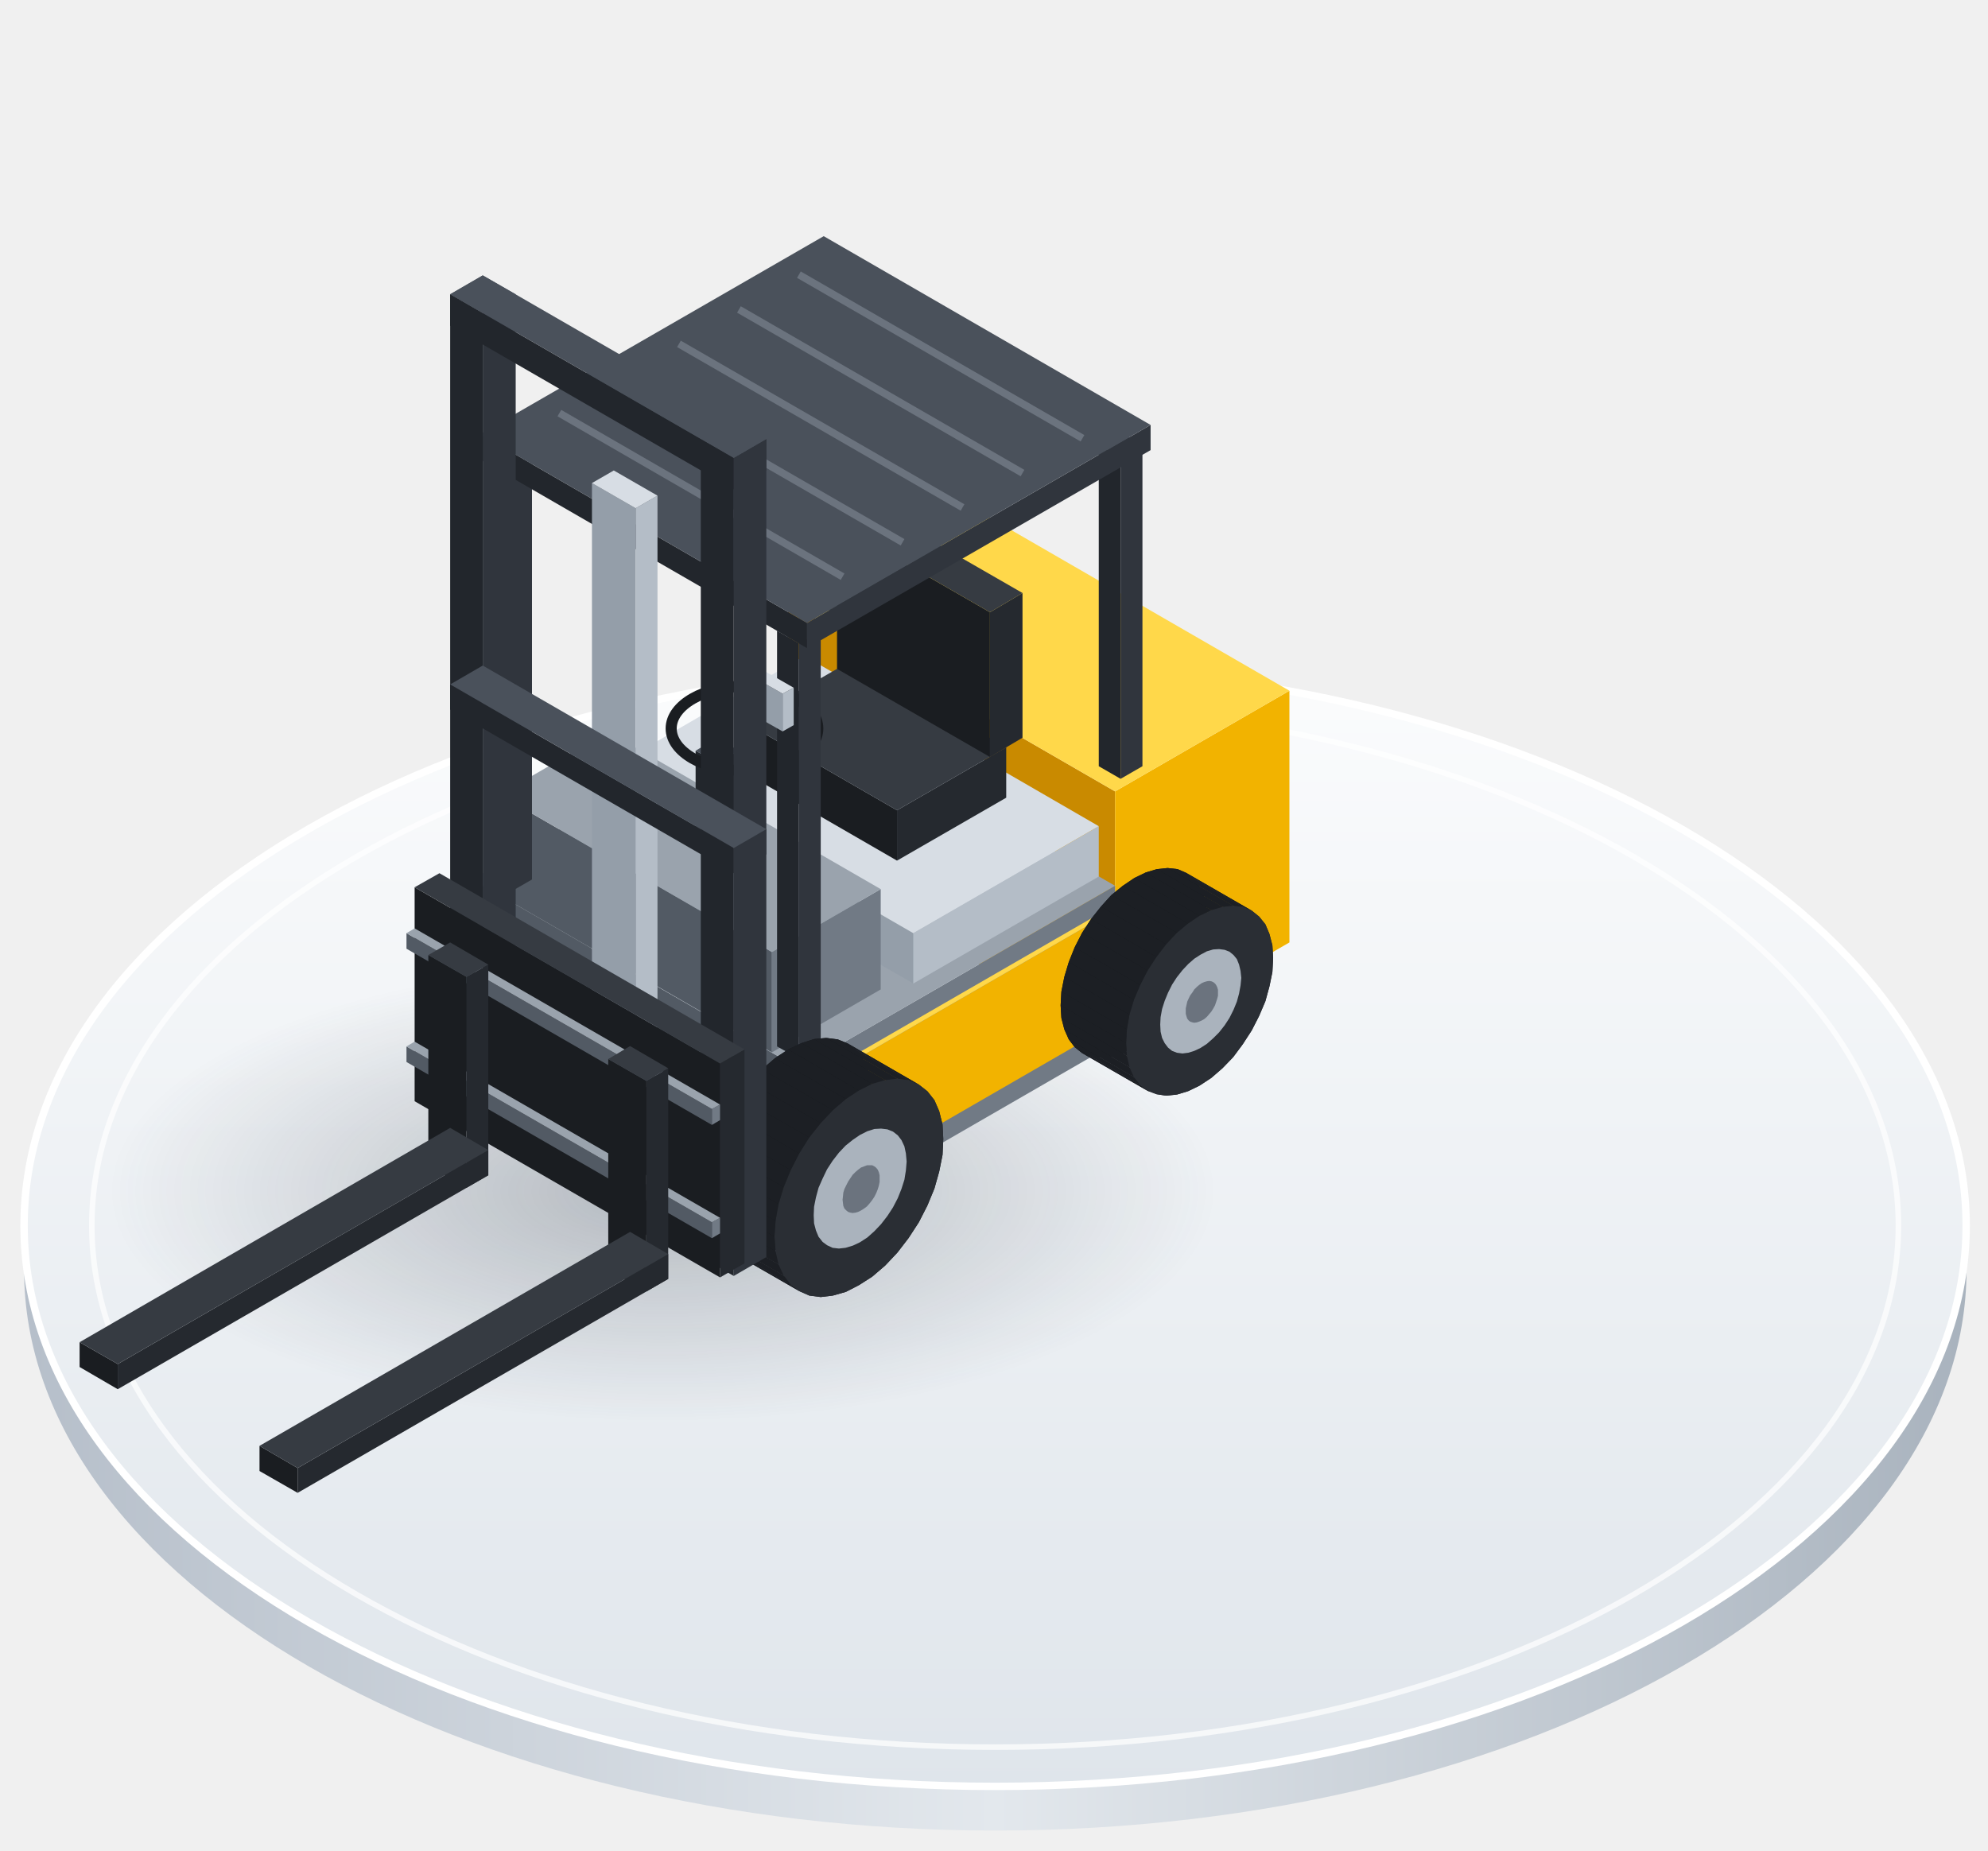
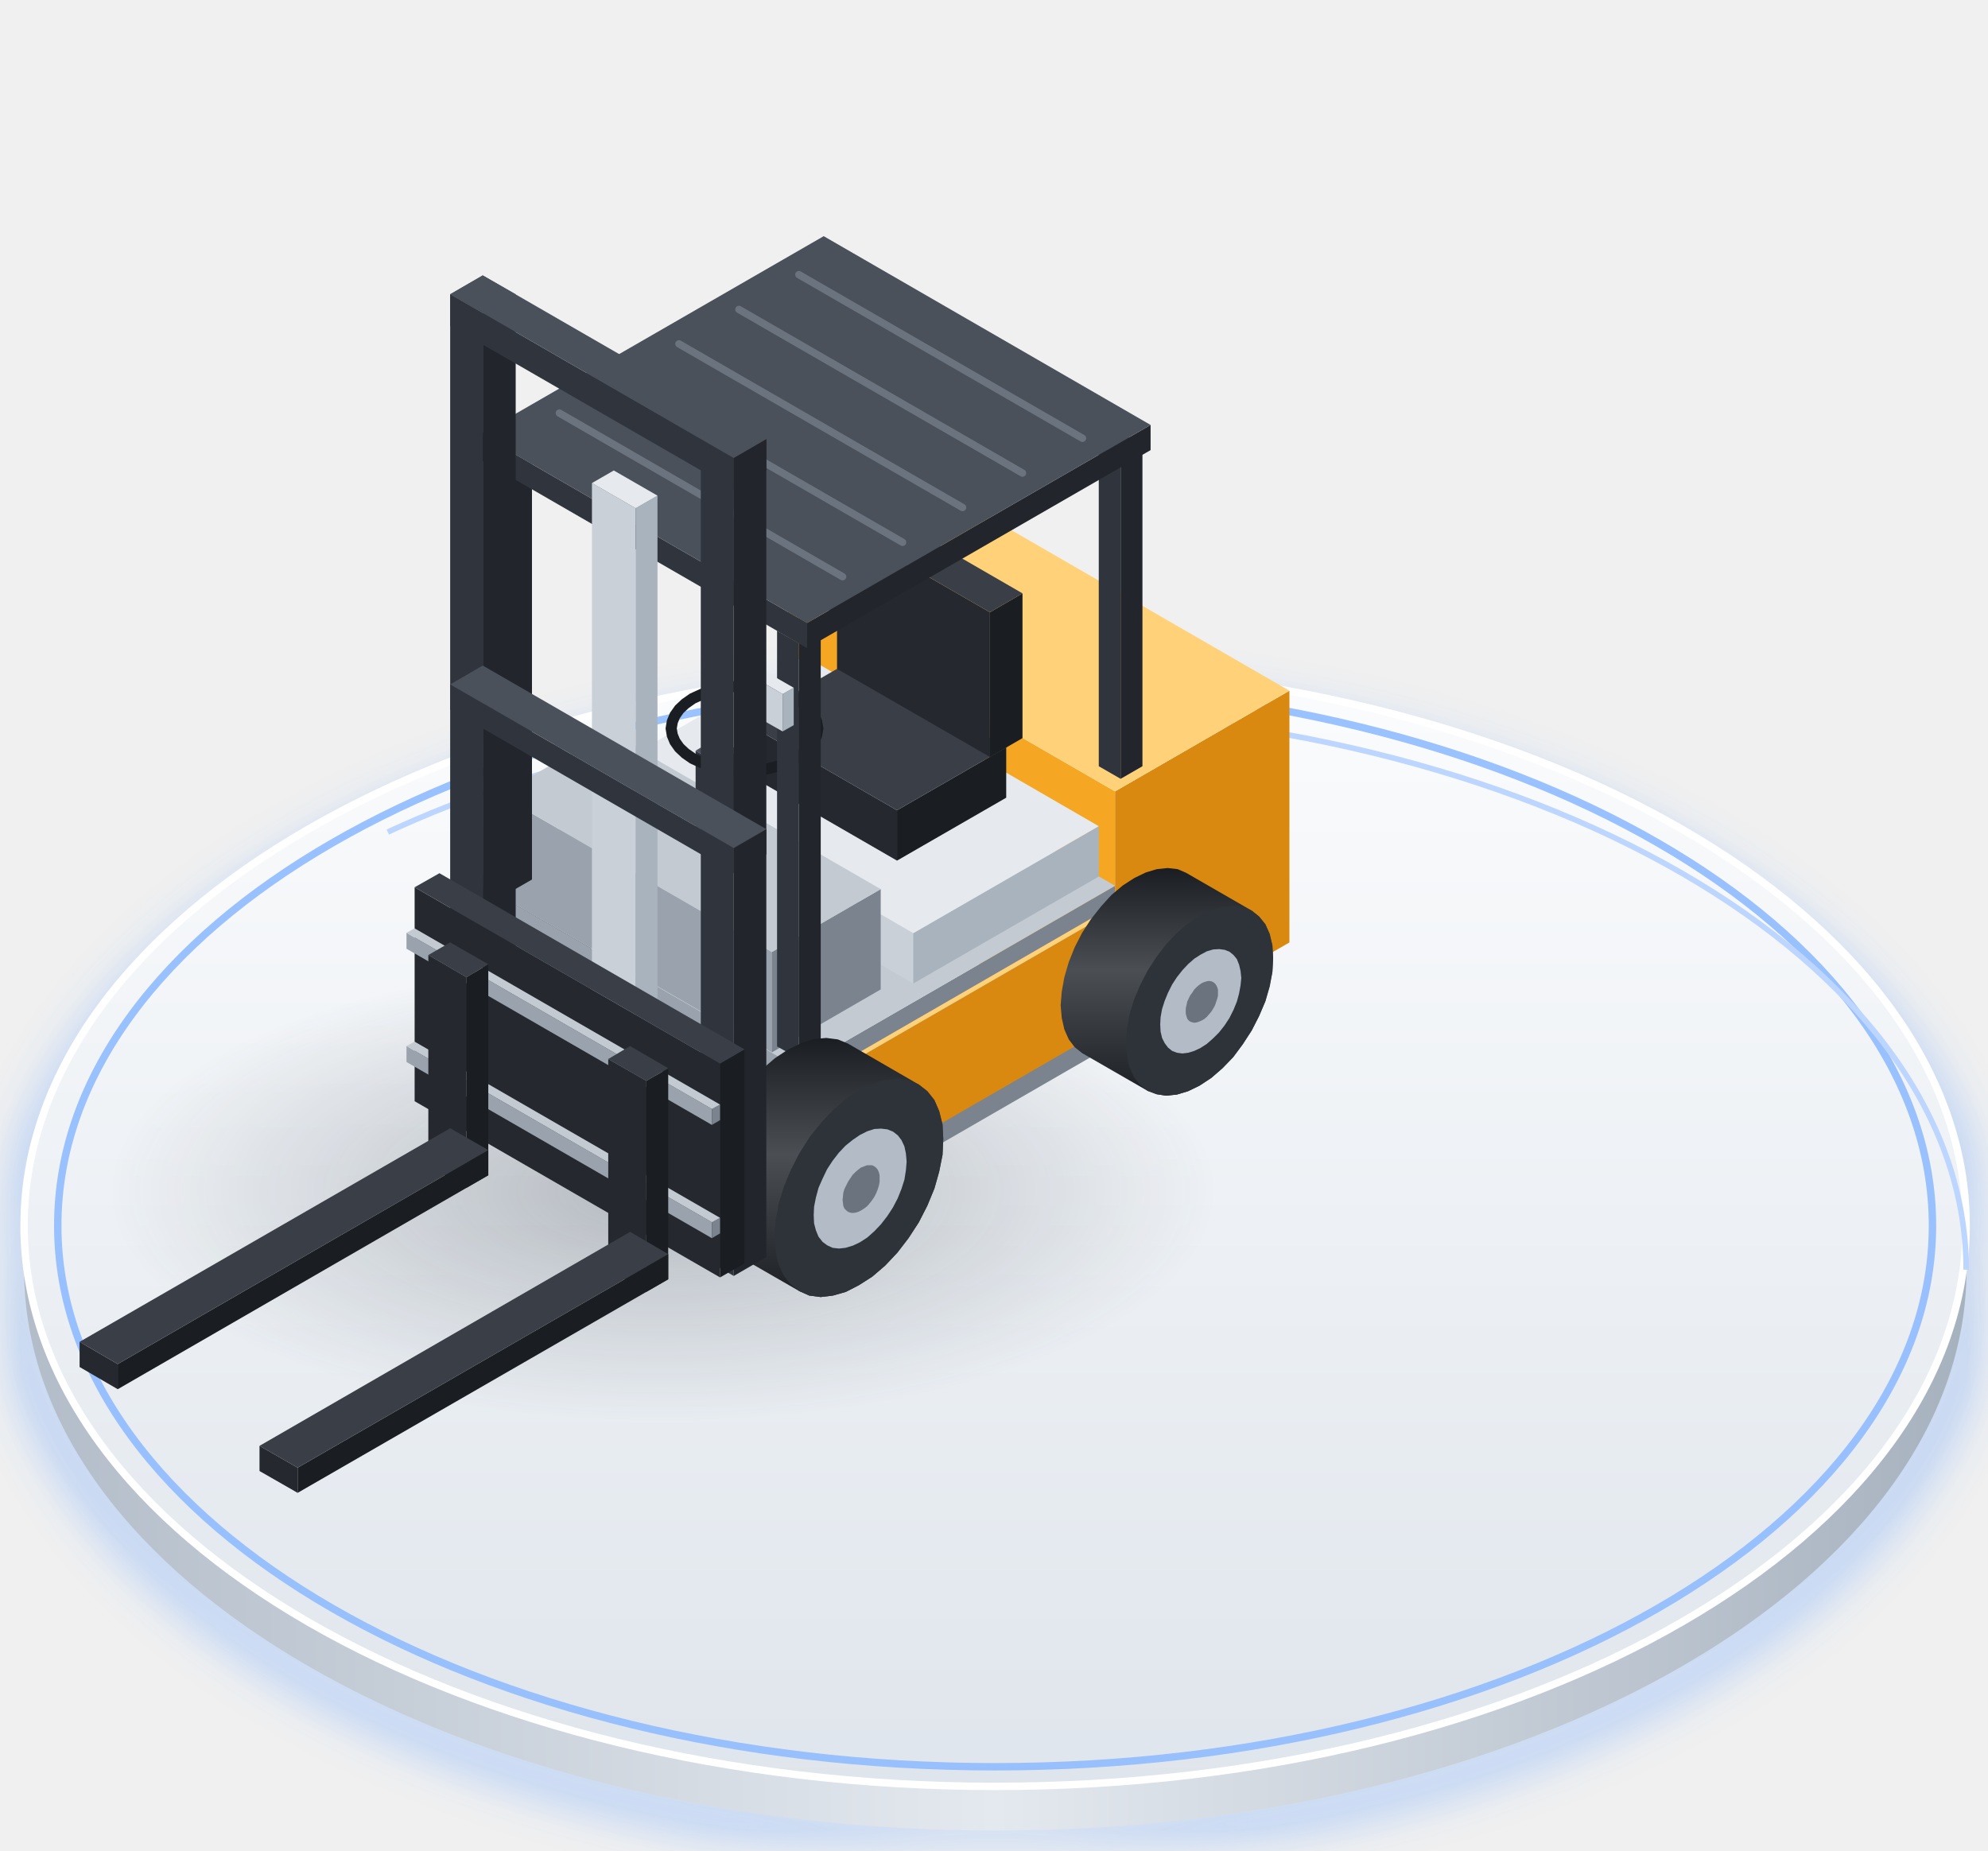
- <svg xmlns="http://www.w3.org/2000/svg" viewBox="-5 -49 537 500" role="presentation" aria-hidden="true">
+ <svg xmlns="http://www.w3.org/2000/svg" viewBox="-260 -224 537 500" role="presentation" aria-hidden="true">
  <defs>
    <linearGradient id="zemin" x1="0" y1="0" x2="0" y2="1">
      <stop offset="0" stop-color="#fbfcfd" />
-       <stop offset="1" stop-color="#dfe5eb" />
+       <stop offset="1" stop-color="#dfe5ec" />
    </linearGradient>
    <linearGradient id="kenar" x1="0" y1="0" x2="1" y2="0">
-       <stop offset="0" stop-color="#b6bfca" />
-       <stop offset=".5" stop-color="#e3e8ed" />
-       <stop offset="1" stop-color="#a9b3be" />
+       <stop offset="0" stop-color="#b3bdc9" />
+       <stop offset=".5" stop-color="#e4e9ef" />
+       <stop offset="1" stop-color="#a7b2bf" />
    </linearGradient>
    <radialGradient id="golge" cx=".5" cy=".5" r=".5">
-       <stop offset="0" stop-color="#1f2937" stop-opacity=".28" />
+       <stop offset="0" stop-color="#1f2937" stop-opacity=".26" />
      <stop offset="1" stop-color="#1f2937" stop-opacity="0" />
    </radialGradient>
+     <filter id="isik" x="-20%" y="-60%" width="140%" height="220%">
+       <feGaussianBlur stdDeviation="6" />
+     </filter>
+     <radialGradient id="gol4" cx=".5" cy=".5" r=".5">
+       <stop offset="0" stop-color="#1f2937" stop-opacity="0.28" />
+       <stop offset="1" stop-color="#1f2937" stop-opacity="0" />
+     </radialGradient>
+     <linearGradient id="g0" x1="0" y1="0" x2="0" y2="1">
+       <stop offset="0" stop-color="#1a1d21" />
+       <stop offset=".45" stop-color="#4b4f54" />
+       <stop offset="1" stop-color="#1c1f24" />
+     </linearGradient>
  </defs>
-   <path d="M1.5,282.1 A262.3,151.5 0 0 0 526.2,282.1 L526.2,294.0 A262.3,151.5 0 0 1 1.5,294.0 Z" fill="url(#kenar)" />
-   <ellipse cx="263.8" cy="282.1" rx="262.3" ry="151.5" fill="url(#zemin)" stroke="#ffffff" stroke-width="2" />
-   <ellipse cx="263.8" cy="282.1" rx="244.0" ry="140.9" fill="none" stroke="#ffffff" stroke-opacity=".7" stroke-width="1.5" />
-   <ellipse cx="174.0" cy="272.8" rx="149.9" ry="62.5" fill="url(#golge)" />
-   <polygon points="204.9,178.4 205.2,174.7 205.9,170.7 207.1,166.7 208.7,162.7 210.8,158.8 213.1,155.1 215.8,151.7 218.7,148.6 221.7,146.1 224.8,144.0 227.9,142.5 231.0,141.6 233.8,141.3 236.5,141.6 238.9,142.6 240.9,144.2 242.5,146.3 243.7,148.9 244.4,152.0 244.7,155.4 244.4,159.2 243.7,163.1 242.5,167.1 240.9,171.1 238.9,175.0 236.5,178.7 233.8,182.2 231.0,185.2 227.9,187.8 224.8,189.9 221.7,191.4 218.7,192.3 215.8,192.6 213.1,192.2 210.8,191.3 208.7,189.7 207.1,187.6 205.9,184.9 205.2,181.8" fill="#1a1d21" />
-   <polygon points="109.2,230.3 109.5,226.0 110.4,221.5 111.7,216.9 113.6,212.2 115.9,207.8 118.7,203.5 121.7,199.6 125.0,196.1 128.5,193.1 132.1,190.7 135.6,189.0 139.1,187.9 142.4,187.6 145.5,188.0 148.2,189.1 150.5,190.9 152.4,193.4 153.8,196.4 154.6,199.9 154.9,203.9 154.6,208.2 153.8,212.7 152.4,217.3 150.5,221.9 148.2,226.4 145.5,230.6 142.4,234.6 139.1,238.1 135.6,241.0 132.1,243.4 128.5,245.2 125.0,246.2 121.7,246.5 118.7,246.1 115.9,245.0 113.6,243.2 111.7,240.8 110.4,237.7 109.5,234.2" fill="#1a1d21" />
-   <polygon points="207.9,181.8 296.2,232.8 296.2,164.8 207.9,113.8" fill="#c98a00" />
-   <polygon points="343.3,205.6 296.2,232.8 296.2,164.8 343.3,137.6" fill="#f2b300" />
-   <polygon points="255.0,86.6 343.3,137.6 296.2,164.8 207.9,113.8" fill="#ffd84a" />
-   <polygon points="122.5,231.1 210.8,282.1 210.8,239.6 122.5,188.6" fill="#525a64" />
-   <polygon points="296.2,232.8 210.8,282.1 210.8,239.6 296.2,190.3" fill="#717a85" />
-   <polygon points="207.9,139.3 296.2,190.3 210.8,239.6 122.5,188.6" fill="#9aa3ad" />
-   <polygon points="216.7,271.9 217.9,272.6 217.9,242.0 216.7,241.3" fill="#c98a00" />
-   <polygon points="291.5,230.1 217.9,272.6 217.9,242.0 291.5,199.5" fill="#f2b300" />
-   <polygon points="290.3,198.8 291.5,199.5 217.9,242.0 216.7,241.3" fill="#ffd84a" />
-   <polygon points="162.2,170.8 241.7,216.7 241.7,203.1 162.2,157.2" fill="#949ea9" />
-   <polygon points="291.8,187.8 241.7,216.7 241.7,203.1 291.8,174.2" fill="#b4bdc7" />
-   <polygon points="212.3,128.2 291.8,174.2 241.7,203.1 162.2,157.2" fill="#d7dde4" />
-   <polygon points="213.8,112.9 219.7,116.3 219.7,29.6 213.8,26.2" fill="#22262c" />
-   <polygon points="225.6,112.9 219.7,116.3 219.7,29.6 225.6,26.2" fill="#30353d" />
-   <polygon points="219.7,22.8 225.6,26.2 219.7,29.6 213.8,26.2" fill="#4a515b" />
-   <polygon points="291.8,158.0 297.7,161.4 297.7,74.7 291.8,71.3" fill="#22262c" />
-   <polygon points="303.6,158.0 297.7,161.4 297.7,74.7 303.6,71.3" fill="#30353d" />
-   <polygon points="297.7,67.9 303.6,71.3 297.7,74.7 291.8,71.3" fill="#4a515b" />
-   <polygon points="196.1,159.7 237.3,183.5 237.3,169.9 196.1,146.1" fill="#1a1d21" />
-   <polygon points="266.8,166.5 237.3,183.5 237.3,169.9 266.8,152.9" fill="#25292f" />
-   <polygon points="225.6,129.1 266.8,152.9 237.3,169.9 196.1,146.1" fill="#363b42" />
-   <polygon points="221.1,131.7 262.4,155.5 262.4,116.4 221.1,92.6" fill="#1a1d21" />
-   <polygon points="271.2,150.3 262.4,155.5 262.4,116.4 271.2,111.2" fill="#25292f" />
-   <polygon points="230.0,87.5 271.2,111.2 262.4,116.4 221.1,92.6" fill="#363b42" />
-   <polygon points="129.9,192.8 203.5,235.3 203.5,208.2 129.9,165.7" fill="#525a64" />
-   <polygon points="232.9,218.3 203.5,235.3 203.5,208.2 232.9,191.2" fill="#717a85" />
-   <polygon points="159.3,148.7 232.9,191.2 203.5,208.2 129.9,165.7" fill="#9aa3ad" />
-   <polygon points="182.9,174.2 188.7,177.5 188.7,157.1 182.9,153.8" fill="#22262c" />
-   <polygon points="194.6,174.2 188.7,177.5 188.7,157.1 194.6,153.8" fill="#30353d" />
-   <polygon points="188.7,150.4 194.6,153.8 188.7,157.1 182.9,153.8" fill="#4a515b" />
-   <ellipse cx="196.1" cy="147.8" rx="19.8" ry="11.4" fill="none" stroke="#1a1d21" stroke-width="3" />
-   <polygon points="126.9,188.6 132.8,192.0 132.8,79.8 126.9,76.4" fill="#22262c" />
-   <polygon points="138.7,188.6 132.8,192.0 132.8,79.8 138.7,76.4" fill="#30353d" />
-   <polygon points="132.8,73.0 138.7,76.4 132.8,79.8 126.9,76.4" fill="#4a515b" />
-   <polygon points="204.9,233.7 210.8,237.0 210.8,124.8 204.9,121.4" fill="#22262c" />
-   <polygon points="216.7,233.7 210.8,237.0 210.8,124.8 216.7,121.4" fill="#30353d" />
-   <polygon points="210.8,118.0 216.7,121.4 210.8,124.8 204.9,121.4" fill="#4a515b" />
-   <polygon points="124.7,75.1 213.0,126.1 213.0,119.3 124.7,68.3" fill="#22262c" />
-   <polygon points="305.8,72.6 213.0,126.1 213.0,119.3 305.8,65.8" fill="#30353d" />
-   <polygon points="217.5,14.8 305.8,65.8 213.0,119.3 124.7,68.3" fill="#4a515b" />
-   <line x1="210.8" y1="25.2" x2="287.4" y2="69.4" stroke="#6b737e" stroke-width="2" />
-   <line x1="194.6" y1="34.6" x2="271.2" y2="78.8" stroke="#6b737e" stroke-width="2" />
-   <line x1="178.4" y1="43.9" x2="255.0" y2="88.1" stroke="#6b737e" stroke-width="2" />
-   <line x1="162.2" y1="53.3" x2="238.8" y2="97.5" stroke="#6b737e" stroke-width="2" />
-   <line x1="146.1" y1="62.6" x2="222.6" y2="106.8" stroke="#6b737e" stroke-width="2" />
-   <polygon points="197.6,143.6 206.4,148.6 206.4,138.4 197.6,133.4" fill="#949ea9" />
-   <polygon points="209.4,146.9 206.4,148.6 206.4,138.4 209.4,136.8" fill="#b4bdc7" />
-   <polygon points="200.5,131.7 209.4,136.8 206.4,138.4 197.6,133.4" fill="#d7dde4" />
-   <polygon points="281.5,222.6 281.7,218.9 282.5,214.9 283.7,210.9 285.3,206.9 287.3,203.0 289.7,199.3 292.4,195.9 295.2,192.8 298.3,190.3 301.4,188.2 304.5,186.7 307.5,185.8 310.4,185.5 313.1,185.8 315.4,186.8 317.5,188.4 319.1,190.5 320.3,193.1 321.0,196.2 321.3,199.6 321.0,203.4 320.3,207.3 319.1,211.3 317.5,215.3 315.4,219.2 313.1,222.9 310.4,226.4 307.5,229.4 304.5,232.0 301.4,234.1 298.3,235.6 295.2,236.5 292.4,236.8 289.7,236.4 287.3,235.5 285.3,233.9 283.7,231.8 282.5,229.1 281.7,226.0" fill="#15181c" />
-   <polygon points="281.5,222.6 281.7,218.9 299.4,229.1 299.2,232.8" fill="#1c1f24" />
-   <polygon points="281.7,218.9 282.5,214.9 300.1,225.1 299.4,229.1" fill="#1c1f24" />
-   <polygon points="282.5,214.9 283.7,210.9 301.3,221.1 300.1,225.1" fill="#1c1f24" />
-   <polygon points="283.7,210.9 285.3,206.9 303.0,217.1 301.3,221.1" fill="#1c1f24" />
-   <polygon points="285.3,206.9 287.3,203.0 305.0,213.2 303.0,217.1" fill="#1c1f24" />
-   <polygon points="287.3,203.0 289.7,199.3 307.4,209.5 305.0,213.2" fill="#1c1f24" />
-   <polygon points="289.7,199.3 292.4,195.9 310.0,206.1 307.4,209.5" fill="#1c1f24" />
-   <polygon points="292.4,195.9 295.2,192.8 312.9,203.0 310.0,206.1" fill="#1c1f24" />
-   <polygon points="295.2,192.8 298.3,190.3 315.9,200.5 312.9,203.0" fill="#1c1f24" />
-   <polygon points="298.3,190.3 301.4,188.2 319.0,198.4 315.9,200.5" fill="#1c1f24" />
-   <polygon points="301.4,188.2 304.5,186.7 322.2,196.9 319.0,198.4" fill="#1c1f24" />
-   <polygon points="304.5,186.7 307.5,185.8 325.2,196.0 322.2,196.9" fill="#1c1f24" />
-   <polygon points="307.5,185.8 310.4,185.5 328.1,195.7 325.2,196.0" fill="#1c1f24" />
-   <polygon points="310.4,185.5 313.1,185.8 330.7,196.0 328.1,195.7" fill="#1c1f24" />
-   <polygon points="313.1,185.8 315.4,186.8 333.1,197.0 330.7,196.0" fill="#1c1f24" />
-   <polygon points="315.4,186.8 317.5,188.4 335.1,198.6 333.1,197.0" fill="#1c1f24" />
-   <polygon points="317.5,188.4 319.1,190.5 336.8,200.7 335.1,198.6" fill="#1c1f24" />
-   <polygon points="319.1,190.5 320.3,193.1 337.9,203.3 336.8,200.7" fill="#1c1f24" />
-   <polygon points="320.3,193.1 321.0,196.2 338.7,206.4 337.9,203.3" fill="#1c1f24" />
-   <polygon points="321.0,196.2 321.3,199.6 338.9,209.8 338.7,206.4" fill="#1c1f24" />
-   <polygon points="321.3,199.6 321.0,203.4 338.7,213.6 338.9,209.8" fill="#1c1f24" />
-   <polygon points="321.0,203.4 320.3,207.3 337.9,217.5 338.7,213.6" fill="#1c1f24" />
-   <polygon points="320.3,207.3 319.1,211.3 336.8,221.5 337.9,217.5" fill="#1c1f24" />
-   <polygon points="319.1,211.3 317.5,215.3 335.1,225.5 336.8,221.5" fill="#1c1f24" />
-   <polygon points="317.5,215.3 315.4,219.2 333.1,229.4 335.1,225.5" fill="#1c1f24" />
-   <polygon points="315.4,219.2 313.1,222.9 330.7,233.1 333.1,229.4" fill="#1c1f24" />
-   <polygon points="313.1,222.9 310.4,226.4 328.1,236.6 330.7,233.1" fill="#1c1f24" />
-   <polygon points="310.4,226.4 307.5,229.4 325.2,239.6 328.1,236.6" fill="#1c1f24" />
-   <polygon points="307.5,229.4 304.5,232.0 322.2,242.2 325.2,239.6" fill="#1c1f24" />
-   <polygon points="304.5,232.0 301.4,234.1 319.0,244.3 322.2,242.2" fill="#1c1f24" />
-   <polygon points="301.4,234.1 298.3,235.6 315.9,245.8 319.0,244.3" fill="#1c1f24" />
-   <polygon points="298.3,235.6 295.2,236.5 312.9,246.7 315.9,245.8" fill="#1c1f24" />
-   <polygon points="295.2,236.5 292.4,236.8 310.0,247.0 312.9,246.7" fill="#1c1f24" />
-   <polygon points="292.4,236.8 289.7,236.4 307.4,246.6 310.0,247.0" fill="#1c1f24" />
-   <polygon points="289.7,236.4 287.3,235.5 305.0,245.7 307.4,246.6" fill="#1c1f24" />
-   <polygon points="287.3,235.5 285.3,233.9 303.0,244.1 305.0,245.7" fill="#1c1f24" />
-   <polygon points="285.3,233.9 283.7,231.8 301.3,242.0 303.0,244.1" fill="#1c1f24" />
-   <polygon points="283.7,231.8 282.5,229.1 300.1,239.3 301.3,242.0" fill="#1c1f24" />
-   <polygon points="282.5,229.1 281.7,226.0 299.4,236.2 300.1,239.3" fill="#1c1f24" />
-   <polygon points="281.7,226.0 281.5,222.6 299.2,232.8 299.4,236.2" fill="#1c1f24" />
-   <polygon points="299.2,232.8 299.4,229.1 300.1,225.1 301.3,221.1 303.0,217.1 305.0,213.2 307.4,209.5 310.0,206.1 312.9,203.0 315.9,200.5 319.0,198.4 322.2,196.9 325.2,196.0 328.1,195.7 330.7,196.0 333.1,197.0 335.1,198.6 336.8,200.7 337.9,203.3 338.7,206.4 338.9,209.8 338.7,213.6 337.9,217.5 336.8,221.5 335.1,225.5 333.1,229.4 330.7,233.1 328.1,236.6 325.2,239.6 322.2,242.2 319.0,244.3 315.9,245.8 312.9,246.7 310.0,247.0 307.4,246.6 305.0,245.7 303.0,244.1 301.3,242.0 300.1,239.3 299.4,236.2" fill="#2a2e34" />
-   <polygon points="308.4,227.8 308.5,225.8 308.9,223.6 309.6,221.4 310.5,219.2 311.6,217.0 312.9,215.0 314.4,213.1 316.0,211.4 317.6,210.0 319.3,208.9 321.0,208.0 322.7,207.5 324.3,207.4 325.8,207.6 327.1,208.1 328.2,209.0 329.1,210.1 329.7,211.6 330.1,213.3 330.3,215.2 330.1,217.2 329.7,219.4 329.1,221.6 328.2,223.8 327.1,226.0 325.8,228.0 324.3,229.9 322.7,231.5 321.0,233.0 319.3,234.1 317.6,234.9 316.0,235.4 314.4,235.6 312.9,235.4 311.6,234.9 310.5,234.0 309.6,232.8 308.9,231.4 308.5,229.7" fill="#aab3bd" />
-   <polygon points="315.3,224.2 315.3,223.4 315.5,222.5 315.7,221.6 316.1,220.7 316.5,219.9 317.1,219.1 317.6,218.3 318.3,217.6 318.9,217.1 319.6,216.6 320.3,216.3 321.0,216.1 321.6,216.0 322.2,216.1 322.7,216.3 323.2,216.7 323.5,217.1 323.8,217.7 324.0,218.4 324.0,219.1 324.0,220.0 323.8,220.8 323.5,221.7 323.2,222.6 322.7,223.5 322.2,224.3 321.6,225.0 321.0,225.7 320.3,226.3 319.6,226.7 318.9,227.0 318.3,227.2 317.6,227.3 317.1,227.2 316.5,227.0 316.1,226.7 315.7,226.2 315.5,225.6 315.3,224.9" fill="#6b737e" />
-   <polygon points="185.1,274.0 185.3,269.7 186.2,265.2 187.6,260.6 189.4,256.0 191.8,251.5 194.5,247.3 197.5,243.4 200.8,239.9 204.3,236.9 207.9,234.5 211.5,232.8 214.9,231.7 218.2,231.4 221.3,231.8 224.0,232.9 226.3,234.7 228.2,237.1 229.6,240.2 230.4,243.7 230.7,247.7 230.4,252.0 229.6,256.5 228.2,261.1 226.3,265.7 224.0,270.2 221.3,274.4 218.2,278.3 214.9,281.8 211.5,284.8 207.9,287.2 204.3,288.9 200.8,290.0 197.5,290.3 194.5,289.9 191.8,288.8 189.4,287.0 187.6,284.6 186.2,281.5 185.3,278.0" fill="#15181c" />
-   <polygon points="185.1,274.0 185.3,269.7 204.5,280.8 204.2,285.1" fill="#1c1f24" />
-   <polygon points="185.3,269.7 186.2,265.2 205.3,276.3 204.5,280.8" fill="#1c1f24" />
-   <polygon points="186.2,265.2 187.6,260.6 206.7,271.7 205.3,276.3" fill="#1c1f24" />
-   <polygon points="187.6,260.6 189.4,256.0 208.6,267.1 206.7,271.7" fill="#1c1f24" />
-   <polygon points="189.4,256.0 191.8,251.5 210.9,262.6 208.6,267.1" fill="#1c1f24" />
-   <polygon points="191.8,251.5 194.5,247.3 213.6,258.3 210.9,262.6" fill="#1c1f24" />
-   <polygon points="194.5,247.3 197.5,243.4 216.7,254.4 213.6,258.3" fill="#1c1f24" />
-   <polygon points="197.5,243.4 200.8,239.9 220.0,250.9 216.7,254.4" fill="#1c1f24" />
-   <polygon points="200.8,239.9 204.3,236.9 223.5,247.9 220.0,250.9" fill="#1c1f24" />
-   <polygon points="204.3,236.9 207.9,234.5 227.0,245.6 223.5,247.9" fill="#1c1f24" />
-   <polygon points="207.9,234.5 211.5,232.8 230.6,243.8 227.0,245.6" fill="#1c1f24" />
-   <polygon points="211.5,232.8 214.9,231.7 234.1,242.8 230.6,243.8" fill="#1c1f24" />
-   <polygon points="214.9,231.7 218.2,231.4 237.4,242.4 234.1,242.8" fill="#1c1f24" />
-   <polygon points="218.2,231.4 221.3,231.8 240.4,242.8 237.4,242.4" fill="#1c1f24" />
-   <polygon points="221.3,231.8 224.0,232.9 243.2,244.0 240.4,242.8" fill="#1c1f24" />
-   <polygon points="224.0,232.9 226.3,234.7 245.5,245.8 243.2,244.0" fill="#1c1f24" />
-   <polygon points="226.3,234.7 228.2,237.1 247.4,248.2 245.5,245.8" fill="#1c1f24" />
-   <polygon points="228.2,237.1 229.6,240.2 248.7,251.2 247.4,248.2" fill="#1c1f24" />
-   <polygon points="229.6,240.2 230.4,243.7 249.6,254.8 248.7,251.2" fill="#1c1f24" />
-   <polygon points="230.4,243.7 230.7,247.7 249.8,258.7 249.6,254.8" fill="#1c1f24" />
-   <polygon points="230.7,247.7 230.4,252.0 249.6,263.0 249.8,258.7" fill="#1c1f24" />
-   <polygon points="230.4,252.0 229.6,256.5 248.7,267.5 249.6,263.0" fill="#1c1f24" />
-   <polygon points="229.6,256.5 228.2,261.1 247.4,272.1 248.7,267.5" fill="#1c1f24" />
-   <polygon points="228.2,261.1 226.3,265.7 245.5,276.7 247.4,272.1" fill="#1c1f24" />
-   <polygon points="226.3,265.7 224.0,270.2 243.2,281.2 245.5,276.7" fill="#1c1f24" />
-   <polygon points="224.0,270.2 221.3,274.4 240.4,285.5 243.2,281.2" fill="#1c1f24" />
-   <polygon points="221.3,274.4 218.2,278.3 237.4,289.4 240.4,285.5" fill="#1c1f24" />
-   <polygon points="218.2,278.3 214.9,281.8 234.1,292.9 237.4,289.4" fill="#1c1f24" />
-   <polygon points="214.9,281.8 211.5,284.8 230.6,295.9 234.1,292.9" fill="#1c1f24" />
-   <polygon points="211.5,284.8 207.9,287.2 227.0,298.2 230.6,295.9" fill="#1c1f24" />
-   <polygon points="207.9,287.2 204.3,288.9 223.5,300.0 227.0,298.2" fill="#1c1f24" />
-   <polygon points="204.3,288.9 200.8,290.0 220.0,301.0 223.5,300.0" fill="#1c1f24" />
-   <polygon points="200.8,290.0 197.5,290.3 216.7,301.4 220.0,301.0" fill="#1c1f24" />
-   <polygon points="197.5,290.3 194.5,289.9 213.6,301.0 216.7,301.4" fill="#1c1f24" />
-   <polygon points="194.5,289.9 191.8,288.8 210.9,299.8 213.6,301.0" fill="#1c1f24" />
-   <polygon points="191.8,288.8 189.4,287.0 208.6,298.0 210.9,299.8" fill="#1c1f24" />
-   <polygon points="189.4,287.0 187.6,284.6 206.7,295.6 208.6,298.0" fill="#1c1f24" />
-   <polygon points="187.6,284.6 186.2,281.5 205.3,292.6 206.7,295.6" fill="#1c1f24" />
-   <polygon points="186.2,281.5 185.3,278.0 204.5,289.0 205.3,292.6" fill="#1c1f24" />
-   <polygon points="185.3,278.0 185.1,274.0 204.2,285.1 204.5,289.0" fill="#1c1f24" />
-   <polygon points="204.2,285.1 204.5,280.8 205.3,276.3 206.7,271.7 208.6,267.1 210.9,262.6 213.6,258.3 216.7,254.4 220.0,250.9 223.5,247.9 227.0,245.6 230.6,243.8 234.1,242.8 237.4,242.4 240.4,242.8 243.2,244.0 245.5,245.8 247.4,248.2 248.7,251.2 249.6,254.8 249.8,258.7 249.6,263.0 248.7,267.5 247.4,272.1 245.5,276.7 243.2,281.2 240.4,285.5 237.4,289.4 234.1,292.9 230.6,295.9 227.0,298.2 223.5,300.0 220.0,301.0 216.7,301.4 213.6,301.0 210.9,299.8 208.6,298.0 206.7,295.6 205.3,292.6 204.5,289.0" fill="#2a2e34" />
-   <polygon points="214.8,279.3 214.9,277.0 215.4,274.5 216.1,271.9 217.2,269.4 218.4,266.9 219.9,264.6 221.6,262.4 223.4,260.5 225.4,258.9 227.3,257.6 229.3,256.6 231.2,256.0 233.0,255.9 234.7,256.1 236.2,256.7 237.5,257.7 238.5,259.0 239.3,260.7 239.7,262.6 239.9,264.8 239.7,267.2 239.3,269.7 238.5,272.2 237.5,274.7 236.2,277.2 234.7,279.5 233.0,281.7 231.2,283.6 229.3,285.3 227.3,286.6 225.4,287.5 223.4,288.1 221.6,288.3 219.9,288.1 218.4,287.4 217.2,286.5 216.1,285.1 215.4,283.4 214.9,281.5" fill="#aab3bd" />
-   <polygon points="222.6,275.1 222.7,274.2 222.8,273.2 223.1,272.2 223.6,271.2 224.1,270.2 224.7,269.3 225.3,268.4 226.1,267.6 226.8,267.0 227.6,266.4 228.4,266.1 229.2,265.8 229.9,265.8 230.6,265.8 231.2,266.1 231.7,266.5 232.1,267.0 232.4,267.7 232.6,268.5 232.6,269.3 232.6,270.3 232.4,271.3 232.1,272.3 231.7,273.3 231.2,274.3 230.6,275.2 229.9,276.1 229.2,276.9 228.4,277.5 227.6,278.0 226.8,278.4 226.1,278.6 225.3,278.7 224.7,278.6 224.1,278.4 223.6,278.0 223.1,277.5 222.8,276.8 222.7,276.0" fill="#6b737e" />
-   <polygon points="154.9,260.0 166.7,266.8 166.7,88.3 154.9,81.5" fill="#949ea9" />
-   <polygon points="172.6,263.4 166.7,266.8 166.7,88.3 172.6,84.9" fill="#b4bdc7" />
-   <polygon points="160.8,78.1 172.6,84.9 166.7,88.3 154.9,81.5" fill="#d7dde4" />
-   <polygon points="116.6,251.5 125.4,256.6 125.4,35.6 116.6,30.5" fill="#22262c" />
-   <polygon points="134.3,251.5 125.4,256.6 125.4,35.6 134.3,30.5" fill="#30353d" />
-   <polygon points="125.4,25.4 134.3,30.5 125.4,35.6 116.6,30.5" fill="#4a515b" />
-   <polygon points="184.3,290.6 193.2,295.7 193.2,74.7 184.3,69.6" fill="#22262c" />
-   <polygon points="202.0,290.6 193.2,295.7 193.2,74.7 202.0,69.6" fill="#30353d" />
-   <polygon points="193.2,64.5 202.0,69.6 193.2,74.7 184.3,69.6" fill="#4a515b" />
-   <polygon points="116.6,39.0 193.2,83.2 193.2,74.7 116.6,30.5" fill="#22262c" />
-   <polygon points="202.0,78.1 193.2,83.2 193.2,74.7 202.0,69.6" fill="#30353d" />
-   <polygon points="125.4,25.4 202.0,69.6 193.2,74.7 116.6,30.5" fill="#4a515b" />
-   <polygon points="116.6,142.7 193.2,186.9 193.2,180.1 116.6,135.9" fill="#22262c" />
-   <polygon points="202.0,181.8 193.2,186.9 193.2,180.1 202.0,175.0" fill="#30353d" />
-   <polygon points="125.4,130.8 202.0,175.0 193.2,180.1 116.6,135.9" fill="#4a515b" />
-   <polygon points="107.0,248.5 189.5,296.1 189.5,238.3 107.0,190.7" fill="#1a1d21" />
-   <polygon points="196.1,292.3 189.5,296.1 189.5,238.3 196.1,234.5" fill="#25292f" />
-   <polygon points="113.7,186.9 196.1,234.5 189.5,238.3 107.0,190.7" fill="#363b42" />
-   <polygon points="104.8,237.9 187.3,285.5 187.3,281.2 104.8,233.7" fill="#525a64" />
-   <polygon points="189.5,284.2 187.3,285.5 187.3,281.2 189.5,280.0" fill="#717a85" />
-   <polygon points="107.0,232.4 189.5,280.0 187.3,281.2 104.8,233.7" fill="#9aa3ad" />
-   <polygon points="104.8,207.3 187.3,254.9 187.3,250.6 104.8,203.1" fill="#525a64" />
-   <polygon points="189.5,253.6 187.3,254.9 187.3,250.6 189.5,249.4" fill="#717a85" />
-   <polygon points="107.0,201.8 189.5,249.4 187.3,250.6 104.8,203.1" fill="#9aa3ad" />
-   <polygon points="110.7,265.9 121.0,271.9 121.0,214.9 110.7,209.0" fill="#1a1d21" />
-   <polygon points="126.9,268.5 121.0,271.9 121.0,214.9 126.9,211.6" fill="#25292f" />
-   <polygon points="116.6,205.6 126.9,211.6 121.0,214.9 110.7,209.0" fill="#363b42" />
-   <polygon points="16.5,320.3 26.8,326.3 26.8,319.5 16.5,313.6" fill="#1a1d21" />
-   <polygon points="126.9,268.5 26.8,326.3 26.8,319.5 126.9,261.7" fill="#25292f" />
-   <polygon points="116.6,255.7 126.9,261.7 26.8,319.5 16.5,313.6" fill="#363b42" />
-   <polygon points="159.3,294.0 169.6,299.9 169.6,243.0 159.3,237.1" fill="#1a1d21" />
-   <polygon points="175.5,296.5 169.6,299.9 169.6,243.0 175.5,239.6" fill="#25292f" />
-   <polygon points="165.2,233.6 175.5,239.6 169.6,243.0 159.3,237.1" fill="#363b42" />
-   <polygon points="65.1,348.4 75.4,354.3 75.4,347.6 65.1,341.6" fill="#1a1d21" />
-   <polygon points="175.5,296.5 75.4,354.3 75.4,347.6 175.5,289.8" fill="#25292f" />
-   <polygon points="165.2,283.8 175.5,289.8 75.4,347.6 65.1,341.6" fill="#363b42" />
+   <ellipse cx="8.8" cy="119.0" rx="265.0" ry="154.5" fill="none" stroke="#5b9dff" stroke-opacity=".55" stroke-width="7" filter="url(#isik)" />
+   <ellipse cx="8.8" cy="129.0" rx="267.6" ry="136.3" fill="url(#golge)" />
+   <path d="M-253.5,107.1 A262.3,151.5 0 0 0 271.2,107.1 L271.2,119.0 A262.3,151.5 0 0 1 -253.5,119.0 Z" fill="url(#kenar)" />
+   <ellipse cx="8.8" cy="107.1" rx="262.3" ry="151.5" fill="url(#zemin)" stroke="#ffffff" stroke-width="2" />
+   <ellipse cx="8.8" cy="107.1" rx="253.2" ry="146.2" fill="none" stroke="#8fbcff" stroke-opacity=".9" stroke-width="2" />
+   <ellipse cx="8.8" cy="119.0" rx="262.3" ry="151.5" fill="none" stroke="#bcd6ff" stroke-width="1.5" stroke-dasharray="0 824 989" />
+   <ellipse cx="-81.0" cy="97.8" rx="149.9" ry="62.5" fill="url(#gol4)" />
+   <polygon points="-50.1,3.4 -49.8,-0.3 -49.1,-4.3 -47.9,-8.3 -46.3,-12.3 -44.2,-16.2 -41.9,-19.9 -39.2,-23.3 -36.3,-26.4 -33.3,-28.9 -30.2,-31.0 -27.1,-32.5 -24.0,-33.4 -21.2,-33.7 -18.5,-33.4 -16.1,-32.4 -14.1,-30.8 -12.5,-28.7 -11.3,-26.1 -10.6,-23.0 -10.3,-19.6 -10.6,-15.8 -11.3,-11.9 -12.5,-7.9 -14.1,-3.9 -16.1,0.0 -18.5,3.7 -21.2,7.2 -24.0,10.2 -27.1,12.8 -30.2,14.9 -33.3,16.4 -36.3,17.3 -39.2,17.6 -41.9,17.2 -44.2,16.3 -46.3,14.7 -47.9,12.6 -49.1,9.9 -49.8,6.8" fill="#1a1d21" />
+   <polygon points="-145.8,55.2 -145.5,51.0 -144.6,46.5 -143.3,41.9 -141.4,37.2 -139.1,32.8 -136.3,28.5 -133.3,24.6 -130.0,21.1 -126.5,18.1 -122.9,15.7 -119.4,14.0 -115.9,12.9 -112.6,12.6 -109.5,13.0 -106.8,14.1 -104.5,15.9 -102.6,18.4 -101.2,21.4 -100.4,24.9 -100.1,28.9 -100.4,33.2 -101.2,37.7 -102.6,42.3 -104.5,46.9 -106.8,51.4 -109.5,55.6 -112.6,59.6 -115.9,63.1 -119.4,66.0 -122.9,68.4 -126.5,70.2 -130.0,71.2 -133.3,71.5 -136.3,71.1 -139.1,70.0 -141.4,68.2 -143.3,65.8 -144.6,62.7 -145.5,59.2" fill="#1a1d21" />
+   <polygon points="-47.1,6.8 41.2,57.8 41.2,-10.2 -47.1,-61.2" fill="#f5a623" />
+   <polygon points="88.3,30.6 41.2,57.8 41.2,-10.2 88.3,-37.4" fill="#d9890f" />
+   <polygon points="0.0,-88.4 88.3,-37.4 41.2,-10.2 -47.1,-61.2" fill="#ffd27a" />
+   <polygon points="-132.5,56.1 -44.2,107.1 -44.2,64.6 -132.5,13.6" fill="#9aa3ad" />
+   <polygon points="41.2,57.8 -44.2,107.1 -44.2,64.6 41.2,15.3" fill="#7a838e" />
+   <polygon points="-47.1,-35.7 41.2,15.3 -44.2,64.6 -132.5,13.6" fill="#c3cad2" />
+   <polygon points="-38.3,96.9 -37.1,97.6 -37.1,67.0 -38.3,66.3" fill="#f5a623" />
+   <polygon points="36.5,55.1 -37.1,97.6 -37.1,67.0 36.5,24.5" fill="#d9890f" />
+   <polygon points="35.3,23.8 36.5,24.5 -37.1,67.0 -38.3,66.3" fill="#ffd27a" />
+   <polygon points="-92.8,-4.3 -13.3,41.7 -13.3,28.1 -92.8,-17.9" fill="#c9d0d8" />
+   <polygon points="36.8,12.8 -13.3,41.7 -13.3,28.1 36.8,-0.8" fill="#a9b3bd" />
+   <polygon points="-42.7,-46.8 36.8,-0.8 -13.3,28.1 -92.8,-17.9" fill="#e6eaef" />
+   <polygon points="-41.2,-62.1 -35.3,-58.7 -35.3,-145.4 -41.2,-148.8" fill="#30353d" />
+   <polygon points="-29.4,-62.1 -35.3,-58.7 -35.3,-145.4 -29.4,-148.8" fill="#22262c" />
+   <polygon points="-35.3,-152.2 -29.4,-148.8 -35.3,-145.4 -41.2,-148.8" fill="#4a515b" />
+   <polygon points="36.8,-17.0 42.7,-13.6 42.7,-100.3 36.8,-103.7" fill="#30353d" />
+   <polygon points="48.6,-17.0 42.7,-13.6 42.7,-100.3 48.6,-103.7" fill="#22262c" />
+   <polygon points="42.7,-107.1 48.6,-103.7 42.7,-100.3 36.8,-103.7" fill="#4a515b" />
+   <polygon points="-58.9,-15.3 -17.7,8.5 -17.7,-5.1 -58.9,-28.9" fill="#25292f" />
+   <polygon points="11.8,-8.5 -17.7,8.5 -17.7,-5.1 11.8,-22.1" fill="#1a1d21" />
+   <polygon points="-29.4,-45.9 11.8,-22.1 -17.7,-5.1 -58.9,-28.9" fill="#3a3f47" />
+   <polygon points="-33.9,-43.3 7.4,-19.5 7.4,-58.6 -33.9,-82.4" fill="#25292f" />
+   <polygon points="16.2,-24.6 7.4,-19.5 7.4,-58.6 16.2,-63.7" fill="#1a1d21" />
+   <polygon points="-25.0,-87.5 16.2,-63.7 7.4,-58.6 -33.9,-82.4" fill="#3a3f47" />
+   <polygon points="-125.1,17.8 -51.5,60.3 -51.5,33.2 -125.1,-9.3" fill="#9aa3ad" />
+   <polygon points="-22.1,43.3 -51.5,60.3 -51.5,33.2 -22.1,16.2" fill="#7a838e" />
+   <polygon points="-95.7,-26.3 -22.1,16.2 -51.5,33.2 -125.1,-9.3" fill="#c3cad2" />
+   <polygon points="-72.1,-0.8 -66.3,2.6 -66.3,-17.8 -72.1,-21.2" fill="#30353d" />
+   <polygon points="-60.4,-0.8 -66.3,2.6 -66.3,-17.8 -60.4,-21.2" fill="#22262c" />
+   <polygon points="-66.3,-24.7 -60.4,-21.2 -66.3,-17.8 -72.1,-21.2" fill="#4a515b" />
+   <polygon points="-44.9,-19.1 -47.3,-18.0 -49.9,-17.0 -52.8,-16.3 -55.8,-15.9 -58.9,-15.8 -62.0,-15.9 -65.0,-16.3 -67.9,-17.0 -70.5,-18.0 -72.9,-19.1 -74.9,-20.5 -76.5,-22.0 -77.7,-23.7 -78.4,-25.4 -78.7,-27.2 -78.4,-29.0 -77.7,-30.7 -76.5,-32.4 -74.9,-33.9 -72.9,-35.3 -70.5,-36.4 -67.9,-37.4 -65.0,-38.1 -62.0,-38.5 -58.9,-38.6 -55.8,-38.5 -52.8,-38.1 -49.9,-37.4 -47.3,-36.4 -44.9,-35.3 -42.9,-33.9 -41.3,-32.4 -40.1,-30.7 -39.4,-29.0 -39.1,-27.2 -39.4,-25.4 -40.1,-23.7 -41.3,-22.0 -42.9,-20.5" fill="none" stroke="#1a1d21" stroke-width="3.0" />
+   <polygon points="-128.1,13.6 -122.2,17.0 -122.2,-95.2 -128.1,-98.6" fill="#30353d" />
+   <polygon points="-116.3,13.6 -122.2,17.0 -122.2,-95.2 -116.3,-98.6" fill="#22262c" />
+   <polygon points="-122.2,-102.0 -116.3,-98.6 -122.2,-95.2 -128.1,-98.6" fill="#4a515b" />
+   <polygon points="-50.1,58.7 -44.2,62.0 -44.2,-50.2 -50.1,-53.6" fill="#30353d" />
+   <polygon points="-38.3,58.6 -44.2,62.0 -44.2,-50.2 -38.3,-53.6" fill="#22262c" />
+   <polygon points="-44.2,-57.0 -38.3,-53.6 -44.2,-50.2 -50.1,-53.6" fill="#4a515b" />
+   <polygon points="-130.3,-99.9 -42.0,-48.9 -42.0,-55.7 -130.3,-106.7" fill="#30353d" />
+   <polygon points="50.8,-102.4 -42.0,-48.9 -42.0,-55.7 50.8,-109.2" fill="#22262c" />
+   <polygon points="-37.5,-160.2 50.8,-109.2 -42.0,-55.7 -130.3,-106.7" fill="#4a515b" />
+   <line x1="-44.2" y1="-149.8" x2="32.4" y2="-105.6" stroke="#6b737e" stroke-width="2.0" stroke-linecap="round" />
+   <line x1="-60.4" y1="-140.4" x2="16.2" y2="-96.2" stroke="#6b737e" stroke-width="2.0" stroke-linecap="round" />
+   <line x1="-76.6" y1="-131.1" x2="0.0" y2="-86.9" stroke="#6b737e" stroke-width="2.0" stroke-linecap="round" />
+   <line x1="-92.8" y1="-121.7" x2="-16.2" y2="-77.5" stroke="#6b737e" stroke-width="2.0" stroke-linecap="round" />
+   <line x1="-108.9" y1="-112.4" x2="-32.4" y2="-68.2" stroke="#6b737e" stroke-width="2.0" stroke-linecap="round" />
+   <polygon points="-57.4,-31.4 -48.6,-26.4 -48.6,-36.5 -57.4,-41.6" fill="#c9d0d8" />
+   <polygon points="-45.6,-28.1 -48.6,-26.4 -48.6,-36.5 -45.6,-38.2" fill="#a9b3bd" />
+   <polygon points="-54.5,-43.3 -45.6,-38.2 -48.6,-36.5 -57.4,-41.6" fill="#e6eaef" />
+   <polygon points="26.5,47.6 26.8,43.9 27.5,40.0 28.7,35.9 30.3,31.9 32.3,28.0 34.7,24.3 37.4,20.9 40.2,17.8 43.3,15.2 46.4,13.2 49.5,11.7 52.5,10.8 55.4,10.5 58.1,10.8 60.4,11.8 78.1,22.0 80.1,23.6 81.8,25.7 83.0,28.3 83.7,31.4 83.9,34.9 83.7,38.6 83.0,42.5 81.8,46.5 80.1,50.5 78.1,54.4 75.7,58.1 73.1,61.6 70.2,64.6 67.2,67.2 64.0,69.3 60.9,70.8 57.9,71.7 55.0,72.0 52.4,71.6 50.0,70.7 32.3,60.5 30.3,58.9 28.7,56.8 27.5,54.1 26.8,51.0" fill="url(#g0)" />
+   <polygon points="44.2,57.8 44.4,54.1 45.1,50.1 46.3,46.1 48.0,42.1 50.0,38.2 52.4,34.5 55.0,31.1 57.9,28.0 60.9,25.5 64.0,23.4 67.2,21.9 70.2,21.0 73.1,20.7 75.7,21.0 78.1,22.0 80.1,23.6 81.8,25.7 82.9,28.3 83.7,31.4 83.9,34.8 83.7,38.6 82.9,42.5 81.8,46.5 80.1,50.5 78.1,54.4 75.7,58.1 73.1,61.6 70.2,64.6 67.2,67.2 64.0,69.3 60.9,70.8 57.9,71.7 55.0,72.0 52.4,71.6 50.0,70.7 48.0,69.1 46.3,67.0 45.1,64.3 44.4,61.2" fill="#2e333a" />
+   <polygon points="53.4,52.8 53.5,50.8 53.9,48.6 54.6,46.4 55.5,44.2 56.6,42.0 57.9,40.0 59.4,38.1 61.0,36.4 62.6,35.0 64.3,33.9 66.0,33.0 67.7,32.5 69.3,32.4 70.8,32.6 72.1,33.1 73.2,34.0 74.1,35.1 74.7,36.6 75.1,38.3 75.3,40.2 75.1,42.2 74.7,44.4 74.1,46.6 73.2,48.8 72.1,51.0 70.8,53.0 69.3,54.9 67.7,56.5 66.0,58.0 64.3,59.1 62.6,59.9 61.0,60.4 59.4,60.6 57.9,60.4 56.6,59.9 55.5,59.0 54.6,57.8 53.9,56.4 53.5,54.7" fill="#b3bcc6" />
+   <polygon points="60.3,49.2 60.3,48.4 60.5,47.5 60.7,46.6 61.1,45.7 61.5,44.9 62.1,44.1 62.6,43.3 63.3,42.6 63.9,42.1 64.6,41.6 65.3,41.3 66.0,41.1 66.6,41.0 67.2,41.1 67.7,41.3 68.2,41.7 68.5,42.1 68.8,42.7 69.0,43.4 69.0,44.1 69.0,45.0 68.8,45.8 68.5,46.7 68.2,47.6 67.7,48.5 67.2,49.3 66.6,50.0 66.0,50.7 65.3,51.3 64.6,51.7 63.9,52.0 63.3,52.2 62.6,52.3 62.1,52.2 61.5,52.0 61.1,51.7 60.7,51.2 60.5,50.6 60.3,49.9" fill="#6b737e" />
+   <polygon points="-69.9,99.0 -69.7,94.7 -68.8,90.2 -67.4,85.6 -65.6,81.0 -63.2,76.5 -60.5,72.3 -57.5,68.3 -54.2,64.9 -50.7,61.9 -47.1,59.5 -43.5,57.8 -40.1,56.7 -36.8,56.4 -33.7,56.8 -31.0,57.9 -11.8,69.0 -9.5,70.8 -7.6,73.2 -6.3,76.2 -5.4,79.8 -5.2,83.7 -5.4,88.0 -6.3,92.5 -7.6,97.1 -9.5,101.7 -11.8,106.2 -14.6,110.5 -17.6,114.4 -20.9,117.9 -24.4,120.9 -28.0,123.2 -31.5,125.0 -35.0,126.0 -38.3,126.4 -41.4,126.0 -44.1,124.8 -63.2,113.8 -65.6,112.0 -67.4,109.5 -68.8,106.5 -69.7,103.0" fill="url(#g0)" />
+   <polygon points="-50.8,110.1 -50.5,105.8 -49.7,101.3 -48.3,96.7 -46.4,92.1 -44.1,87.6 -41.4,83.3 -38.3,79.4 -35.0,75.9 -31.5,72.9 -28.0,70.5 -24.4,68.8 -20.9,67.8 -17.6,67.4 -14.6,67.8 -11.8,69.0 -9.5,70.8 -7.6,73.2 -6.3,76.2 -5.4,79.8 -5.2,83.7 -5.4,88.0 -6.3,92.5 -7.6,97.1 -9.5,101.7 -11.8,106.2 -14.6,110.5 -17.6,114.4 -20.9,117.9 -24.4,120.9 -28.0,123.2 -31.5,125.0 -35.0,126.0 -38.3,126.4 -41.4,126.0 -44.1,124.8 -46.4,123.0 -48.3,120.6 -49.7,117.6 -50.5,114.0" fill="#2e333a" />
+   <polygon points="-40.2,104.3 -40.1,102.0 -39.6,99.5 -38.9,96.9 -37.8,94.4 -36.6,91.9 -35.1,89.6 -33.4,87.4 -31.6,85.5 -29.6,83.9 -27.7,82.6 -25.7,81.6 -23.8,81.0 -22.0,80.9 -20.3,81.1 -18.8,81.7 -17.5,82.7 -16.5,84.0 -15.7,85.7 -15.3,87.6 -15.1,89.8 -15.3,92.2 -15.7,94.7 -16.5,97.2 -17.5,99.7 -18.8,102.2 -20.3,104.5 -22.0,106.7 -23.8,108.6 -25.7,110.3 -27.7,111.6 -29.6,112.5 -31.6,113.1 -33.4,113.3 -35.1,113.1 -36.6,112.4 -37.8,111.5 -38.9,110.1 -39.6,108.4 -40.1,106.5" fill="#b3bcc6" />
+   <polygon points="-32.4,100.1 -32.3,99.2 -32.2,98.2 -31.9,97.2 -31.4,96.2 -30.9,95.2 -30.3,94.3 -29.7,93.4 -28.9,92.6 -28.2,92.0 -27.4,91.4 -26.6,91.1 -25.8,90.8 -25.1,90.8 -24.4,90.8 -23.8,91.1 -23.3,91.5 -22.9,92.0 -22.6,92.7 -22.4,93.5 -22.4,94.3 -22.4,95.3 -22.6,96.3 -22.9,97.3 -23.3,98.3 -23.8,99.3 -24.4,100.2 -25.1,101.1 -25.8,101.9 -26.6,102.5 -27.4,103.0 -28.2,103.4 -28.9,103.6 -29.7,103.7 -30.3,103.6 -30.9,103.4 -31.4,103.0 -31.9,102.5 -32.2,101.8 -32.3,101.0" fill="#6b737e" />
+   <polygon points="-100.1,85.0 -88.3,91.8 -88.3,-86.7 -100.1,-93.5" fill="#c9d0d8" />
+   <polygon points="-82.4,88.4 -88.3,91.8 -88.3,-86.7 -82.4,-90.1" fill="#a9b3bd" />
+   <polygon points="-94.2,-96.9 -82.4,-90.1 -88.3,-86.7 -100.1,-93.5" fill="#e6eaef" />
+   <polygon points="-138.4,76.5 -129.6,81.6 -129.6,-139.4 -138.4,-144.5" fill="#30353d" />
+   <polygon points="-120.7,76.5 -129.6,81.6 -129.6,-139.4 -120.7,-144.5" fill="#22262c" />
+   <polygon points="-129.6,-149.6 -120.7,-144.5 -129.6,-139.4 -138.4,-144.5" fill="#4a515b" />
+   <polygon points="-70.7,115.6 -61.8,120.7 -61.8,-100.3 -70.7,-105.4" fill="#30353d" />
+   <polygon points="-53.0,115.6 -61.8,120.7 -61.8,-100.3 -53.0,-105.4" fill="#22262c" />
+   <polygon points="-61.8,-110.5 -53.0,-105.4 -61.8,-100.3 -70.7,-105.4" fill="#4a515b" />
+   <polygon points="-138.4,-136.0 -61.8,-91.8 -61.8,-100.3 -138.4,-144.5" fill="#30353d" />
+   <polygon points="-53.0,-96.9 -61.8,-91.8 -61.8,-100.3 -53.0,-105.4" fill="#22262c" />
+   <polygon points="-129.6,-149.6 -53.0,-105.4 -61.8,-100.3 -138.4,-144.5" fill="#4a515b" />
+   <polygon points="-138.4,-32.3 -61.8,11.9 -61.8,5.1 -138.4,-39.1" fill="#30353d" />
+   <polygon points="-53.0,6.8 -61.8,11.9 -61.8,5.1 -53.0,-0.0" fill="#22262c" />
+   <polygon points="-129.6,-44.2 -53.0,-0.0 -61.8,5.1 -138.4,-39.1" fill="#4a515b" />
+   <polygon points="-148.0,73.5 -65.5,121.1 -65.5,63.3 -148.0,15.7" fill="#25292f" />
+   <polygon points="-58.9,117.3 -65.5,121.1 -65.5,63.3 -58.9,59.5" fill="#1a1d21" />
+   <polygon points="-141.3,11.9 -58.9,59.5 -65.5,63.3 -148.0,15.7" fill="#3a3f47" />
+   <polygon points="-150.2,62.9 -67.7,110.5 -67.7,106.2 -150.2,58.6" fill="#9aa3ad" />
+   <polygon points="-65.5,109.2 -67.7,110.5 -67.7,106.2 -65.5,105.0" fill="#7a838e" />
+   <polygon points="-148.0,57.4 -65.5,105.0 -67.7,106.2 -150.2,58.6" fill="#c3cad2" />
+   <polygon points="-150.2,32.3 -67.7,79.9 -67.7,75.6 -150.2,28.0" fill="#9aa3ad" />
+   <polygon points="-65.5,78.6 -67.7,79.9 -67.7,75.6 -65.5,74.4" fill="#7a838e" />
+   <polygon points="-148.0,26.8 -65.5,74.4 -67.7,75.6 -150.2,28.0" fill="#c3cad2" />
+   <polygon points="-144.3,91.0 -134.0,96.9 -134.0,40.0 -144.3,34.0" fill="#25292f" />
+   <polygon points="-128.1,93.5 -134.0,96.9 -134.0,40.0 -128.1,36.5" fill="#1a1d21" />
+   <polygon points="-138.4,30.6 -128.1,36.5 -134.0,40.0 -144.3,34.0" fill="#3a3f47" />
+   <polygon points="-238.5,145.3 -228.2,151.3 -228.2,144.5 -238.5,138.5" fill="#25292f" />
+   <polygon points="-128.1,93.5 -228.2,151.3 -228.2,144.5 -128.1,86.7" fill="#1a1d21" />
+   <polygon points="-138.4,80.8 -128.1,86.7 -228.2,144.5 -238.5,138.5" fill="#3a3f47" />
+   <polygon points="-95.7,119.0 -85.4,125.0 -85.4,68.0 -95.7,62.1" fill="#25292f" />
+   <polygon points="-79.5,121.6 -85.4,125.0 -85.4,68.0 -79.5,64.6" fill="#1a1d21" />
+   <polygon points="-89.8,58.6 -79.5,64.6 -85.4,68.0 -95.7,62.1" fill="#3a3f47" />
+   <polygon points="-189.9,173.4 -179.6,179.3 -179.6,172.5 -189.9,166.6" fill="#25292f" />
+   <polygon points="-79.5,121.6 -179.6,179.3 -179.6,172.5 -79.5,114.8" fill="#1a1d21" />
+   <polygon points="-89.8,108.8 -79.5,114.8 -179.6,172.5 -189.9,166.6" fill="#3a3f47" />
</svg>
